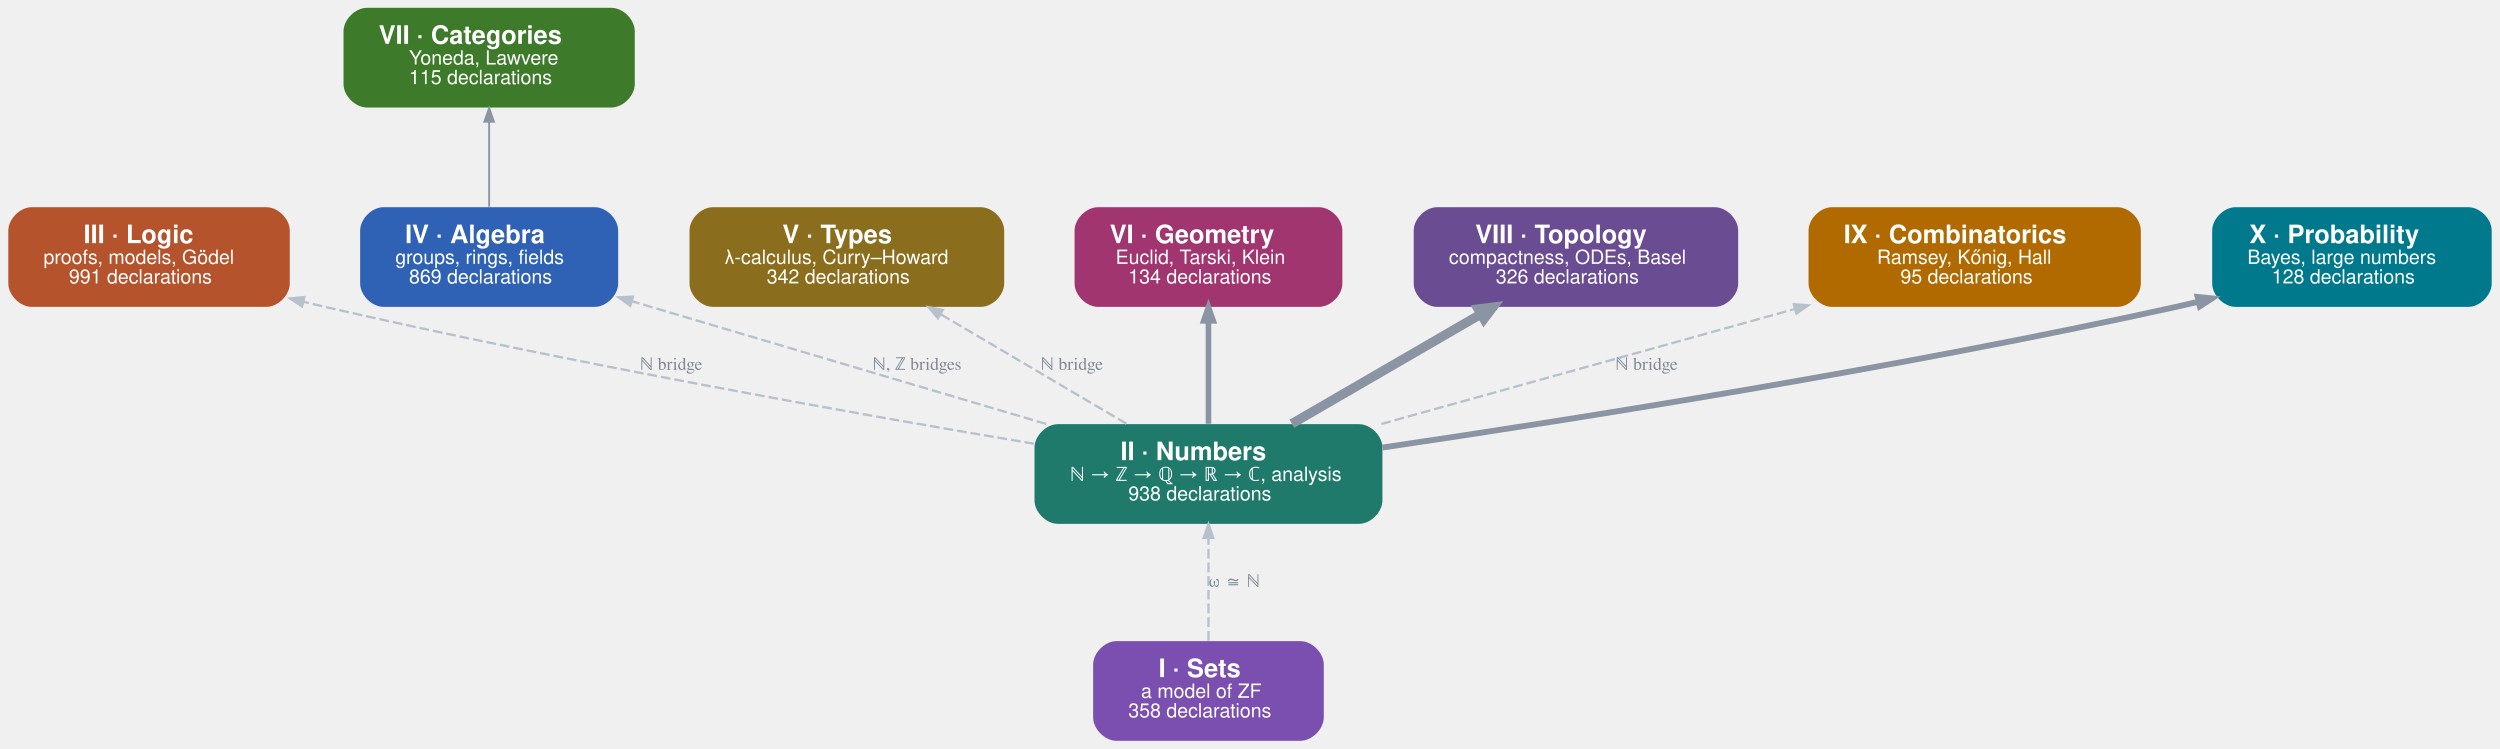
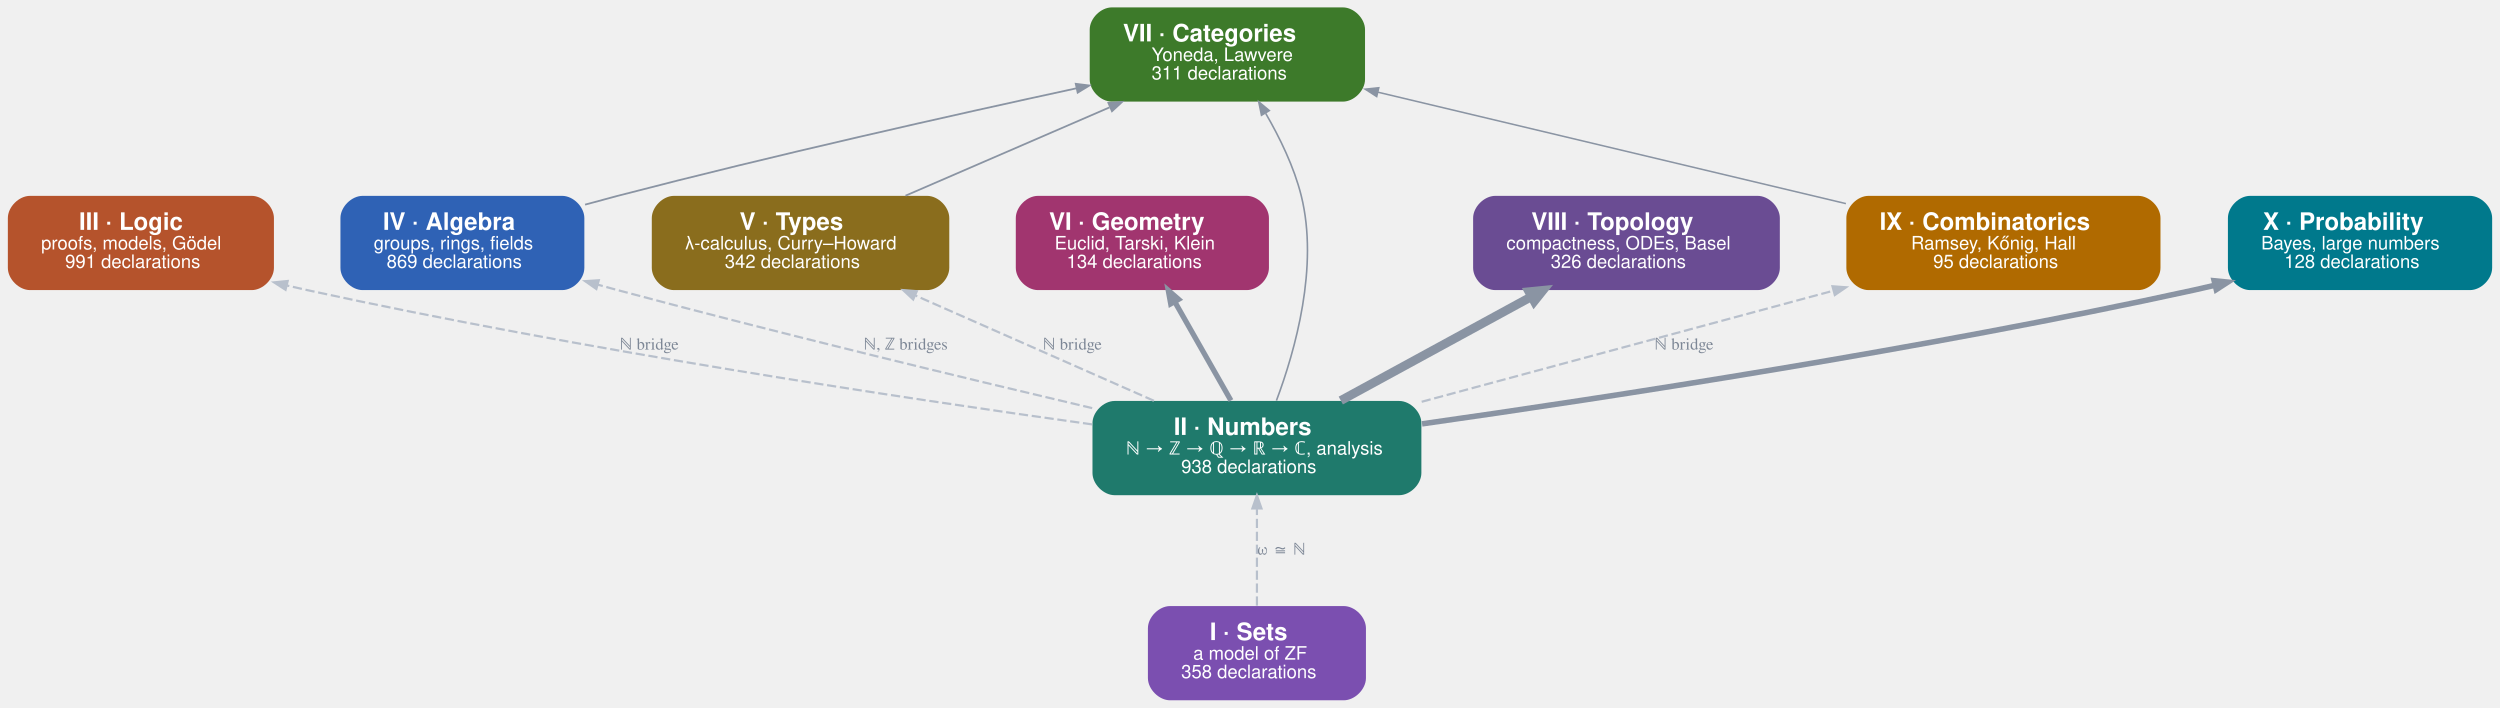
- <svg xmlns="http://www.w3.org/2000/svg" xmlns:xlink="http://www.w3.org/1999/xlink" width="1279pt" height="383pt" viewBox="0.00 0.00 1278.50 383.00">
+ <svg xmlns="http://www.w3.org/2000/svg" xmlns:xlink="http://www.w3.org/1999/xlink" width="1353pt" height="383pt" viewBox="0.00 0.00 1352.50 383.00">
  <g id="graph0" class="graph" transform="scale(1 1) rotate(0) translate(4 379)">
    <g id="node1" class="node">
-       <path fill="#7b4fb0" stroke="black" stroke-width="0" d="M661,-51C661,-51 567,-51 567,-51 561,-51 555,-45 555,-39 555,-39 555,-12 555,-12 555,-6 561,0 567,0 567,0 661,0 661,0 667,0 673,-6 673,-12 673,-12 673,-39 673,-39 673,-45 667,-51 661,-51" />
-       <text text-anchor="start" x="588.5" y="-32.6" font-family="Helvetica,sans-Serif" font-weight="bold" font-size="13.00" fill="white">I · Sets</text>
-       <text text-anchor="start" x="579.5" y="-22" font-family="Helvetica,sans-Serif" font-size="10.00" fill="white">a model of ZF</text>
-       <text text-anchor="start" x="573" y="-12" font-family="Helvetica,sans-Serif" font-size="10.00" fill="white">358 declarations</text>
+       <path fill="#7b4fb0" stroke="black" stroke-width="0" d="M723,-51C723,-51 629,-51 629,-51 623,-51 617,-45 617,-39 617,-39 617,-12 617,-12 617,-6 623,0 629,0 629,0 723,0 723,0 729,0 735,-6 735,-12 735,-12 735,-39 735,-39 735,-45 729,-51 723,-51" />
+       <text text-anchor="start" x="650.5" y="-32.6" font-family="Helvetica,sans-Serif" font-weight="bold" font-size="13.00" fill="white">I · Sets</text>
+       <text text-anchor="start" x="641.5" y="-22" font-family="Helvetica,sans-Serif" font-size="10.00" fill="white">a model of ZF</text>
+       <text text-anchor="start" x="635" y="-12" font-family="Helvetica,sans-Serif" font-size="10.00" fill="white">358 declarations</text>
    </g>
    <g id="node2" class="node">
-       <path fill="#1f7a6c" stroke="black" stroke-width="0" d="M691,-162C691,-162 537,-162 537,-162 531,-162 525,-156 525,-150 525,-150 525,-123 525,-123 525,-117 531,-111 537,-111 537,-111 691,-111 691,-111 697,-111 703,-117 703,-123 703,-123 703,-150 703,-150 703,-156 697,-162 691,-162" />
-       <text text-anchor="start" x="569" y="-143.6" font-family="Helvetica,sans-Serif" font-weight="bold" font-size="13.00" fill="white">II · Numbers</text>
-       <text text-anchor="start" x="543" y="-133" font-family="Helvetica,sans-Serif" font-size="10.00" fill="white">ℕ → ℤ → ℚ → ℝ → ℂ, analysis</text>
-       <text text-anchor="start" x="573" y="-123" font-family="Helvetica,sans-Serif" font-size="10.00" fill="white">938 declarations</text>
+       <path fill="#1f7a6c" stroke="black" stroke-width="0" d="M753,-162C753,-162 599,-162 599,-162 593,-162 587,-156 587,-150 587,-150 587,-123 587,-123 587,-117 593,-111 599,-111 599,-111 753,-111 753,-111 759,-111 765,-117 765,-123 765,-123 765,-150 765,-150 765,-156 759,-162 753,-162" />
+       <text text-anchor="start" x="631" y="-143.6" font-family="Helvetica,sans-Serif" font-weight="bold" font-size="13.00" fill="white">II · Numbers</text>
+       <text text-anchor="start" x="605" y="-133" font-family="Helvetica,sans-Serif" font-size="10.00" fill="white">ℕ → ℤ → ℚ → ℝ → ℂ, analysis</text>
+       <text text-anchor="start" x="635" y="-123" font-family="Helvetica,sans-Serif" font-size="10.00" fill="white">938 declarations</text>
    </g>
-     <g id="edge5" class="edge">
-       <path fill="none" stroke="#b8c0cc" stroke-width="1.2" stroke-dasharray="5,2" d="M614,-51.23C614,-66.7 614,-86.79 614,-103.47" />
-       <polygon fill="#b8c0cc" stroke="#b8c0cc" stroke-width="1.2" points="611.55,-103.86 614,-110.86 616.45,-103.86 611.55,-103.86" />
-       <text text-anchor="start" x="614" y="-78.8" font-family="Times,serif" font-size="9.00" fill="#7d8796">ω ≅ ℕ</text>
+     <g id="edge8" class="edge">
+       <path fill="none" stroke="#b8c0cc" stroke-width="1.2" stroke-dasharray="5,2" d="M676,-51.23C676,-66.7 676,-86.79 676,-103.47" />
+       <polygon fill="#b8c0cc" stroke="#b8c0cc" stroke-width="1.2" points="673.55,-103.86 676,-110.86 678.45,-103.86 673.55,-103.86" />
+       <text text-anchor="start" x="676" y="-78.8" font-family="Times,serif" font-size="9.00" fill="#7d8796">ω ≅ ℕ</text>
    </g>
    <g id="node3" class="node">
      <path fill="#b5532c" stroke="black" stroke-width="0" d="M132,-273C132,-273 12,-273 12,-273 6,-273 0,-267 0,-261 0,-261 0,-234 0,-234 0,-228 6,-222 12,-222 12,-222 132,-222 132,-222 138,-222 144,-228 144,-234 144,-234 144,-261 144,-261 144,-267 138,-273 132,-273" />
      <text text-anchor="start" x="38.5" y="-254.6" font-family="Helvetica,sans-Serif" font-weight="bold" font-size="13.00" fill="white">III · Logic</text>
      <text text-anchor="start" x="18" y="-244" font-family="Helvetica,sans-Serif" font-size="10.00" fill="white">proofs, models, Gödel</text>
      <text text-anchor="start" x="31" y="-234" font-family="Helvetica,sans-Serif" font-size="10.00" fill="white">991 declarations</text>
    </g>
-     <g id="edge6" class="edge">
-       <path fill="none" stroke="#b8c0cc" stroke-width="1.2" stroke-dasharray="5,2" d="M524.79,-151.98C433.3,-167.35 287.09,-193.33 162,-222 158.44,-222.82 154.81,-223.68 151.15,-224.57" />
-       <polygon fill="#b8c0cc" stroke="#b8c0cc" stroke-width="1.2" points="150.28,-222.26 144.08,-226.33 151.47,-227.02 150.28,-222.26" />
-       <text text-anchor="start" x="323" y="-189.8" font-family="Times,serif" font-size="9.00" fill="#7d8796">ℕ bridge</text>
+     <g id="edge9" class="edge">
+       <path fill="none" stroke="#b8c0cc" stroke-width="1.2" stroke-dasharray="5,2" d="M586.79,-149.32C483.86,-163.62 309.79,-189.83 162,-222 158.43,-222.78 154.8,-223.61 151.13,-224.47" />
+       <polygon fill="#b8c0cc" stroke="#b8c0cc" stroke-width="1.2" points="150.28,-222.16 144.05,-226.19 151.43,-226.92 150.28,-222.16" />
+       <text text-anchor="start" x="331" y="-189.8" font-family="Times,serif" font-size="9.00" fill="#7d8796">ℕ bridge</text>
    </g>
    <g id="node4" class="node">
      <path fill="#2f62b5" stroke="black" stroke-width="0" d="M300,-273C300,-273 192,-273 192,-273 186,-273 180,-267 180,-261 180,-261 180,-234 180,-234 180,-228 186,-222 192,-222 192,-222 300,-222 300,-222 306,-222 312,-228 312,-234 312,-234 312,-261 312,-261 312,-267 306,-273 300,-273" />
      <text text-anchor="start" x="203" y="-254.6" font-family="Helvetica,sans-Serif" font-weight="bold" font-size="13.00" fill="white">IV · Algebra</text>
      <text text-anchor="start" x="198" y="-244" font-family="Helvetica,sans-Serif" font-size="10.00" fill="white">groups, rings, fields</text>
      <text text-anchor="start" x="205" y="-234" font-family="Helvetica,sans-Serif" font-size="10.00" fill="white">869 declarations</text>
    </g>
-     <g id="edge7" class="edge">
-       <path fill="none" stroke="#b8c0cc" stroke-width="1.2" stroke-dasharray="5,2" d="M530.95,-162.1C467.27,-180.96 380.21,-206.75 319.14,-224.84" />
-       <polygon fill="#b8c0cc" stroke="#b8c0cc" stroke-width="1.2" points="318.21,-222.56 312.2,-226.89 319.6,-227.25 318.21,-222.56" />
-       <text text-anchor="start" x="442" y="-189.8" font-family="Times,serif" font-size="9.00" fill="#7d8796">ℕ, ℤ bridges</text>
+     <g id="edge10" class="edge">
+       <path fill="none" stroke="#b8c0cc" stroke-width="1.2" stroke-dasharray="5,2" d="M586.83,-158.13C516.79,-174.61 416.91,-198.73 330,-222 326.51,-222.93 322.95,-223.91 319.35,-224.9" />
+       <polygon fill="#b8c0cc" stroke="#b8c0cc" stroke-width="1.2" points="318.49,-222.6 312.41,-226.84 319.81,-227.32 318.49,-222.6" />
+       <text text-anchor="start" x="463" y="-189.8" font-family="Times,serif" font-size="9.00" fill="#7d8796">ℕ, ℤ bridges</text>
    </g>
    <g id="node5" class="node">
      <path fill="#8a6d1d" stroke="black" stroke-width="0" d="M497.5,-273C497.5,-273 360.5,-273 360.5,-273 354.5,-273 348.5,-267 348.5,-261 348.5,-261 348.5,-234 348.5,-234 348.5,-228 354.5,-222 360.5,-222 360.5,-222 497.5,-222 497.5,-222 503.5,-222 509.5,-228 509.5,-234 509.5,-234 509.5,-261 509.5,-261 509.5,-267 503.5,-273 497.5,-273" />
      <text text-anchor="start" x="396" y="-254.6" font-family="Helvetica,sans-Serif" font-weight="bold" font-size="13.00" fill="white">V · Types</text>
      <text text-anchor="start" x="366.5" y="-244" font-family="Helvetica,sans-Serif" font-size="10.00" fill="white">λ-calculus, Curry–Howard</text>
      <text text-anchor="start" x="388" y="-234" font-family="Helvetica,sans-Serif" font-size="10.00" fill="white">342 declarations</text>
    </g>
-     <g id="edge8" class="edge">
-       <path fill="none" stroke="#b8c0cc" stroke-width="1.2" stroke-dasharray="5,2" d="M572.02,-162.23C543.75,-178.89 506.41,-200.89 476.97,-218.24" />
-       <polygon fill="#b8c0cc" stroke="#b8c0cc" stroke-width="1.2" points="475.6,-216.2 470.81,-221.86 478.09,-220.42 475.6,-216.2" />
-       <text text-anchor="start" x="528" y="-189.8" font-family="Times,serif" font-size="9.00" fill="#7d8796">ℕ bridge</text>
+     <g id="edge11" class="edge">
+       <path fill="none" stroke="#b8c0cc" stroke-width="1.2" stroke-dasharray="5,2" d="M620.26,-162.1C581.93,-179.01 530.98,-201.5 491.3,-219.01" />
+       <polygon fill="#b8c0cc" stroke="#b8c0cc" stroke-width="1.2" points="489.95,-216.92 484.54,-221.99 491.93,-221.41 489.95,-216.92" />
+       <text text-anchor="start" x="560" y="-189.8" font-family="Times,serif" font-size="9.00" fill="#7d8796">ℕ bridge</text>
    </g>
    <g id="node6" class="node">
      <path fill="#a1356f" stroke="black" stroke-width="0" d="M670.5,-273C670.5,-273 557.5,-273 557.5,-273 551.5,-273 545.5,-267 545.5,-261 545.5,-261 545.5,-234 545.5,-234 545.5,-228 551.5,-222 557.5,-222 557.5,-222 670.5,-222 670.5,-222 676.5,-222 682.5,-228 682.5,-234 682.5,-234 682.5,-261 682.5,-261 682.5,-267 676.5,-273 670.5,-273" />
      <text text-anchor="start" x="563.5" y="-254.6" font-family="Helvetica,sans-Serif" font-weight="bold" font-size="13.00" fill="white">VI · Geometry</text>
      <text text-anchor="start" x="566.5" y="-244" font-family="Helvetica,sans-Serif" font-size="10.00" fill="white">Euclid, Tarski, Klein</text>
      <text text-anchor="start" x="573" y="-234" font-family="Helvetica,sans-Serif" font-size="10.00" fill="white">134 declarations</text>
    </g>
-     <g id="edge2" class="edge">
-       <g id="a_edge2">
+     <g id="edge4" class="edge">
+       <g id="a_edge4">
        <a xlink:title="3189 uses of Numbers in Geometry">
-           <path fill="none" stroke="#8a94a3" stroke-width="2.87" d="M614,-162.23C614,-177.7 614,-197.79 614,-214.47" />
-           <polygon fill="#8a94a3" stroke="#8a94a3" stroke-width="2.87" points="611.55,-214.86 614,-221.86 616.45,-214.86 611.55,-214.86" />
+           <path fill="none" stroke="#8a94a3" stroke-width="2.87" d="M661.93,-162.23C652.97,-177.98 641.3,-198.51 631.71,-215.37" />
+           <polygon fill="#8a94a3" stroke="#8a94a3" stroke-width="2.87" points="629.34,-214.57 628.01,-221.86 633.6,-216.99 629.34,-214.57" />
+         </a>
+       </g>
+     </g>
+     <g id="node7" class="node">
+       <path fill="#3d7a2a" stroke="black" stroke-width="0" d="M722.5,-375C722.5,-375 597.5,-375 597.5,-375 591.5,-375 585.5,-369 585.5,-363 585.5,-363 585.5,-336 585.5,-336 585.5,-330 591.5,-324 597.5,-324 597.5,-324 722.5,-324 722.5,-324 728.5,-324 734.5,-330 734.5,-336 734.5,-336 734.5,-363 734.5,-363 734.5,-369 728.5,-375 722.5,-375" />
+       <text text-anchor="start" x="603.5" y="-356.6" font-family="Helvetica,sans-Serif" font-weight="bold" font-size="13.00" fill="white">VII · Categories</text>
+       <text text-anchor="start" x="619" y="-346" font-family="Helvetica,sans-Serif" font-size="10.00" fill="white">Yoneda, Lawvere</text>
+       <text text-anchor="start" x="619" y="-336" font-family="Helvetica,sans-Serif" font-size="10.00" fill="white">311 declarations</text>
+     </g>
+     <g id="edge3" class="edge">
+       <g id="a_edge3">
+         <a xlink:title="5 uses of Numbers in Categories">
+           <path fill="none" stroke="#8a94a3" stroke-width="0.88" d="M686.55,-162.19C696.79,-189.51 709.51,-234.74 700,-273 696.13,-288.59 688.37,-304.5 680.72,-317.67" />
+           <polygon fill="#8a94a3" stroke="#8a94a3" stroke-width="0.88" points="678.48,-316.63 676.98,-323.9 682.68,-319.15 678.48,-316.63" />
        </a>
      </g>
    </g>
    <g id="node8" class="node">
-       <path fill="#6a4c93" stroke="black" stroke-width="0" d="M873,-273C873,-273 731,-273 731,-273 725,-273 719,-267 719,-261 719,-261 719,-234 719,-234 719,-228 725,-222 731,-222 731,-222 873,-222 873,-222 879,-222 885,-228 885,-234 885,-234 885,-261 885,-261 885,-267 879,-273 873,-273" />
-       <text text-anchor="start" x="750.5" y="-254.6" font-family="Helvetica,sans-Serif" font-weight="bold" font-size="13.00" fill="white">VIII · Topology</text>
-       <text text-anchor="start" x="737" y="-244" font-family="Helvetica,sans-Serif" font-size="10.00" fill="white">compactness, ODEs, Basel</text>
-       <text text-anchor="start" x="761" y="-234" font-family="Helvetica,sans-Serif" font-size="10.00" fill="white">326 declarations</text>
+       <path fill="#6a4c93" stroke="black" stroke-width="0" d="M947,-273C947,-273 805,-273 805,-273 799,-273 793,-267 793,-261 793,-261 793,-234 793,-234 793,-228 799,-222 805,-222 805,-222 947,-222 947,-222 953,-222 959,-228 959,-234 959,-234 959,-261 959,-261 959,-267 953,-273 947,-273" />
+       <text text-anchor="start" x="824.5" y="-254.6" font-family="Helvetica,sans-Serif" font-weight="bold" font-size="13.00" fill="white">VIII · Topology</text>
+       <text text-anchor="start" x="811" y="-244" font-family="Helvetica,sans-Serif" font-size="10.00" fill="white">compactness, ODEs, Basel</text>
+       <text text-anchor="start" x="835" y="-234" font-family="Helvetica,sans-Serif" font-size="10.00" fill="white">326 declarations</text>
    </g>
-     <g id="edge4" class="edge">
-       <g id="a_edge4">
+     <g id="edge6" class="edge">
+       <g id="a_edge6">
        <a xlink:title="11945 uses of Numbers in Topology">
-           <path fill="none" stroke="#8a94a3" stroke-width="4.8" d="M656.66,-162.23C685.38,-178.89 723.33,-200.89 753.25,-218.24" />
-           <polygon fill="#8a94a3" stroke="#8a94a3" stroke-width="4.8" points="751.98,-220.9 759.51,-221.86 754.93,-215.81 751.98,-220.9" />
+           <path fill="none" stroke="#8a94a3" stroke-width="4.8" d="M721.38,-162.23C752.07,-178.96 792.65,-201.08 824.54,-218.45" />
+           <polygon fill="#8a94a3" stroke="#8a94a3" stroke-width="4.8" points="823.24,-221.1 830.8,-221.86 826.06,-215.93 823.24,-221.1" />
        </a>
      </g>
    </g>
    <g id="node9" class="node">
-       <path fill="#b06a00" stroke="black" stroke-width="0" d="M1079,-273C1079,-273 933,-273 933,-273 927,-273 921,-267 921,-261 921,-261 921,-234 921,-234 921,-228 927,-222 933,-222 933,-222 1079,-222 1079,-222 1085,-222 1091,-228 1091,-234 1091,-234 1091,-261 1091,-261 1091,-267 1085,-273 1079,-273" />
-       <text text-anchor="start" x="939" y="-254.6" font-family="Helvetica,sans-Serif" font-weight="bold" font-size="13.00" fill="white">IX · Combinatorics</text>
-       <text text-anchor="start" x="956" y="-244" font-family="Helvetica,sans-Serif" font-size="10.00" fill="white">Ramsey, Kőnig, Hall</text>
-       <text text-anchor="start" x="968" y="-234" font-family="Helvetica,sans-Serif" font-size="10.00" fill="white">95 declarations</text>
+       <path fill="#b06a00" stroke="black" stroke-width="0" d="M1153,-273C1153,-273 1007,-273 1007,-273 1001,-273 995,-267 995,-261 995,-261 995,-234 995,-234 995,-228 1001,-222 1007,-222 1007,-222 1153,-222 1153,-222 1159,-222 1165,-228 1165,-234 1165,-234 1165,-261 1165,-261 1165,-267 1159,-273 1153,-273" />
+       <text text-anchor="start" x="1013" y="-254.6" font-family="Helvetica,sans-Serif" font-weight="bold" font-size="13.00" fill="white">IX · Combinatorics</text>
+       <text text-anchor="start" x="1030" y="-244" font-family="Helvetica,sans-Serif" font-size="10.00" fill="white">Ramsey, Kőnig, Hall</text>
+       <text text-anchor="start" x="1042" y="-234" font-family="Helvetica,sans-Serif" font-size="10.00" fill="white">95 declarations</text>
    </g>
-     <g id="edge9" class="edge">
-       <path fill="none" stroke="#b8c0cc" stroke-width="1.2" stroke-dasharray="5,2" d="M702.46,-162.1C765.54,-179.64 850.13,-203.16 913.99,-220.92" />
-       <polygon fill="#b8c0cc" stroke="#b8c0cc" stroke-width="1.2" points="913.49,-223.32 920.89,-222.83 914.8,-218.6 913.49,-223.32" />
-       <text text-anchor="start" x="822" y="-189.8" font-family="Times,serif" font-size="9.00" fill="#7d8796">ℕ bridge</text>
+     <g id="edge12" class="edge">
+       <path fill="none" stroke="#b8c0cc" stroke-width="1.2" stroke-dasharray="5,2" d="M765.16,-161.56C831.32,-179.41 921.26,-203.67 988.07,-221.7" />
+       <polygon fill="#b8c0cc" stroke="#b8c0cc" stroke-width="1.2" points="987.48,-224.07 994.87,-223.53 988.75,-219.34 987.48,-224.07" />
+       <text text-anchor="start" x="891" y="-189.8" font-family="Times,serif" font-size="9.00" fill="#7d8796">ℕ bridge</text>
    </g>
    <g id="node10" class="node">
-       <path fill="#00798c" stroke="black" stroke-width="0" d="M1258.5,-273C1258.5,-273 1139.5,-273 1139.5,-273 1133.5,-273 1127.5,-267 1127.5,-261 1127.5,-261 1127.5,-234 1127.5,-234 1127.5,-228 1133.5,-222 1139.5,-222 1139.5,-222 1258.5,-222 1258.5,-222 1264.5,-222 1270.5,-228 1270.5,-234 1270.5,-234 1270.5,-261 1270.5,-261 1270.5,-267 1264.5,-273 1258.5,-273" />
-       <text text-anchor="start" x="1146.5" y="-254.6" font-family="Helvetica,sans-Serif" font-weight="bold" font-size="13.00" fill="white">X · Probability</text>
-       <text text-anchor="start" x="1145.5" y="-244" font-family="Helvetica,sans-Serif" font-size="10.00" fill="white">Bayes, large numbers</text>
-       <text text-anchor="start" x="1158" y="-234" font-family="Helvetica,sans-Serif" font-size="10.00" fill="white">128 declarations</text>
+       <path fill="#00798c" stroke="black" stroke-width="0" d="M1332.5,-273C1332.5,-273 1213.5,-273 1213.5,-273 1207.5,-273 1201.5,-267 1201.5,-261 1201.5,-261 1201.5,-234 1201.5,-234 1201.5,-228 1207.5,-222 1213.5,-222 1213.5,-222 1332.5,-222 1332.5,-222 1338.5,-222 1344.5,-228 1344.5,-234 1344.5,-234 1344.5,-261 1344.5,-261 1344.5,-267 1338.5,-273 1332.5,-273" />
+       <text text-anchor="start" x="1220.5" y="-254.6" font-family="Helvetica,sans-Serif" font-weight="bold" font-size="13.00" fill="white">X · Probability</text>
+       <text text-anchor="start" x="1219.5" y="-244" font-family="Helvetica,sans-Serif" font-size="10.00" fill="white">Bayes, large numbers</text>
+       <text text-anchor="start" x="1232" y="-234" font-family="Helvetica,sans-Serif" font-size="10.00" fill="white">128 declarations</text>
    </g>
-     <g id="edge3" class="edge">
-       <g id="a_edge3">
+     <g id="edge5" class="edge">
+       <g id="a_edge5">
        <a xlink:title="3662 uses of Numbers in Probability">
-           <path fill="none" stroke="#8a94a3" stroke-width="3.01" d="M703.03,-150.04C802.51,-164.68 968.11,-190.87 1109,-222 1112.76,-222.83 1116.59,-223.72 1120.45,-224.64" />
-           <polygon fill="#8a94a3" stroke="#8a94a3" stroke-width="3.01" points="1120.05,-227.07 1127.43,-226.35 1121.21,-222.31 1120.05,-227.07" />
+           <path fill="none" stroke="#8a94a3" stroke-width="3.01" d="M765.36,-149.61C867.05,-164.04 1037.86,-190.23 1183,-222 1186.76,-222.82 1190.59,-223.7 1194.46,-224.62" />
+           <polygon fill="#8a94a3" stroke="#8a94a3" stroke-width="3.01" points="1194.06,-227.05 1201.44,-226.32 1195.21,-222.29 1194.06,-227.05" />
        </a>
      </g>
-     </g>
-     <g id="node7" class="node">
-       <path fill="#3d7a2a" stroke="black" stroke-width="0" d="M308.5,-375C308.5,-375 183.5,-375 183.5,-375 177.5,-375 171.5,-369 171.5,-363 171.5,-363 171.5,-336 171.5,-336 171.5,-330 177.5,-324 183.5,-324 183.5,-324 308.5,-324 308.5,-324 314.5,-324 320.5,-330 320.5,-336 320.5,-336 320.5,-363 320.5,-363 320.5,-369 314.5,-375 308.5,-375" />
-       <text text-anchor="start" x="189.5" y="-356.6" font-family="Helvetica,sans-Serif" font-weight="bold" font-size="13.00" fill="white">VII · Categories</text>
-       <text text-anchor="start" x="205" y="-346" font-family="Helvetica,sans-Serif" font-size="10.00" fill="white">Yoneda, Lawvere</text>
-       <text text-anchor="start" x="205" y="-336" font-family="Helvetica,sans-Serif" font-size="10.00" fill="white">115 declarations</text>
    </g>
    <g id="edge1" class="edge">
      <g id="a_edge1">
        <a xlink:title="23 uses of Algebra in Categories">
-           <path fill="none" stroke="#8a94a3" stroke-width="0.98" d="M246,-273.22C246,-286.32 246,-302.56 246,-316.61" />
-           <polygon fill="#8a94a3" stroke="#8a94a3" stroke-width="0.98" points="243.55,-316.72 246,-323.72 248.45,-316.72 243.55,-316.72" />
+           <path fill="none" stroke="#8a94a3" stroke-width="0.98" d="M312.39,-268.25C318.33,-269.9 324.27,-271.51 330,-273 414.11,-294.87 511.14,-316.66 578.12,-331.17" />
+           <polygon fill="#8a94a3" stroke="#8a94a3" stroke-width="0.98" points="577.96,-333.64 585.32,-332.73 578.99,-328.85 577.96,-333.64" />
+         </a>
+       </g>
+     </g>
+     <g id="edge7" class="edge">
+       <g id="a_edge7">
+         <a xlink:title="21 uses of Types in Categories">
+           <path fill="none" stroke="#8a94a3" stroke-width="0.97" d="M485.8,-273.09C519.24,-287.57 561.62,-305.91 596.21,-320.88" />
+           <polygon fill="#8a94a3" stroke="#8a94a3" stroke-width="0.97" points="595.62,-323.3 603.01,-323.83 597.56,-318.8 595.62,-323.3" />
+         </a>
+       </g>
+     </g>
+     <g id="edge2" class="edge">
+       <g id="a_edge2">
+         <a xlink:title="1 uses of Combinatorics in Categories">
+           <path fill="none" stroke="#8a94a3" stroke-width="0.84" d="M994.75,-268.8C920.77,-286.41 814.39,-311.74 741.52,-329.09" />
+           <polygon fill="#8a94a3" stroke="#8a94a3" stroke-width="0.84" points="740.82,-326.74 734.58,-330.74 741.95,-331.51 740.82,-326.74" />
        </a>
      </g>
    </g>
  </g>
</svg>
